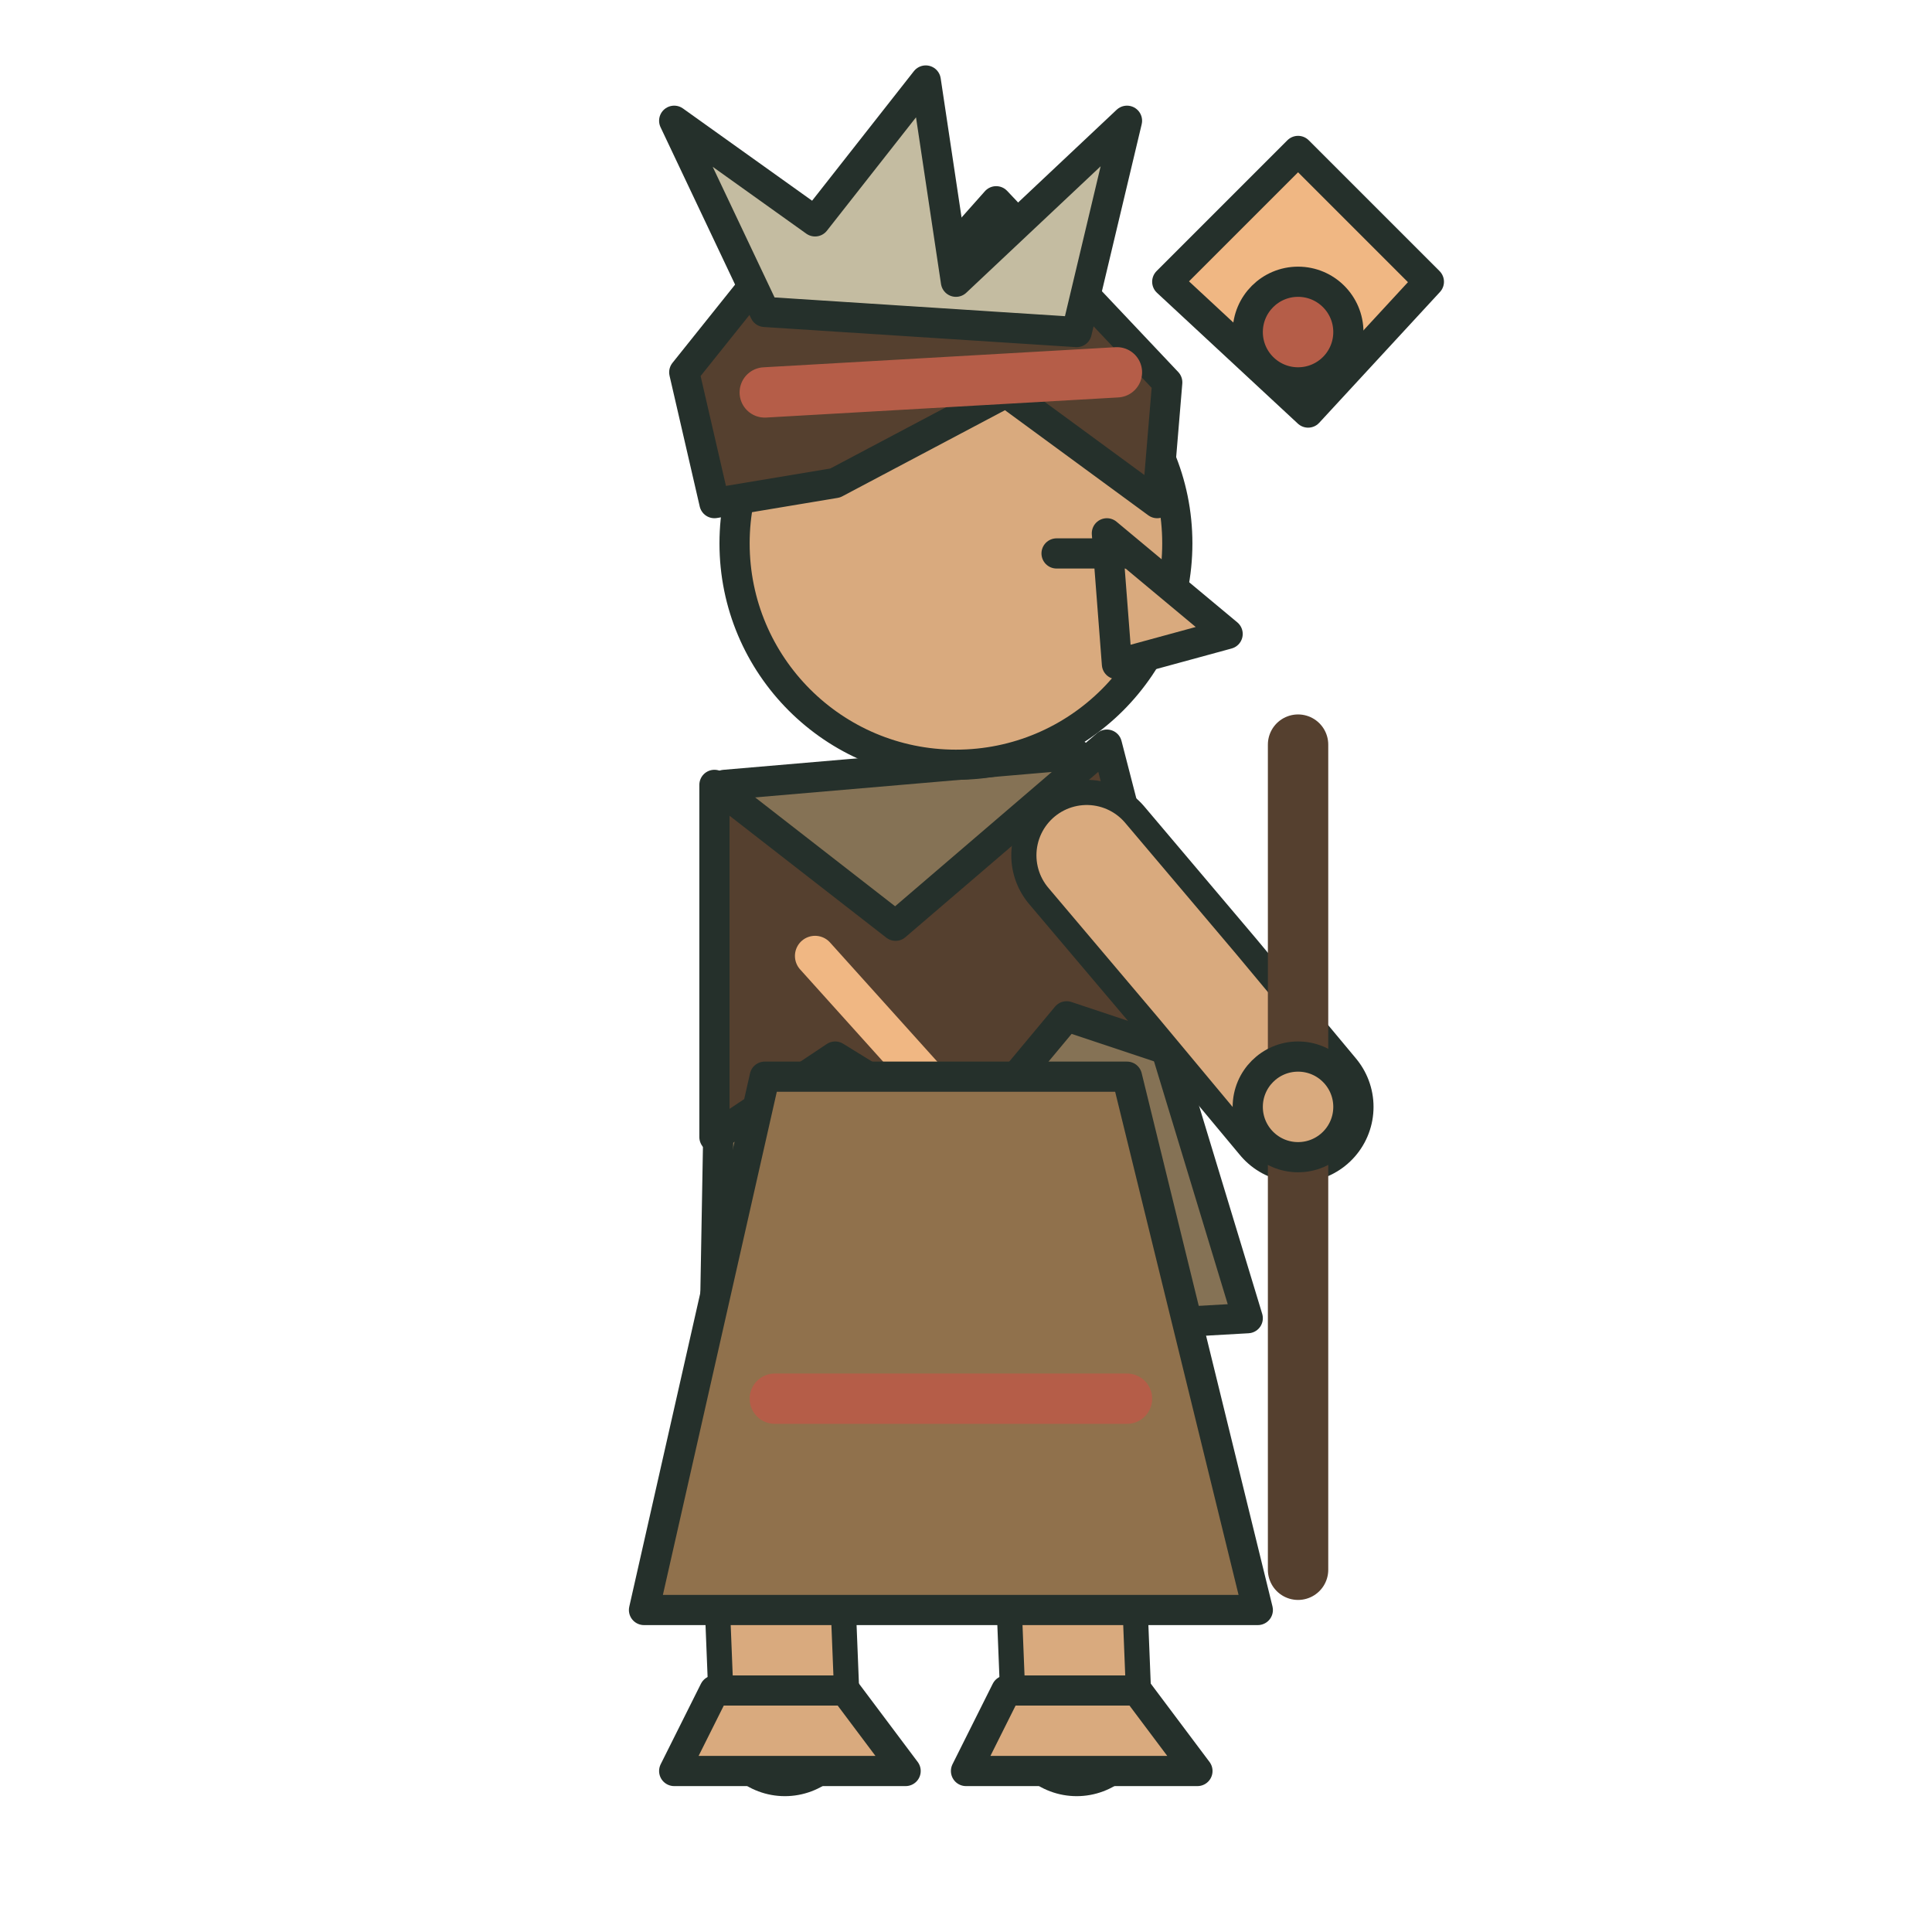
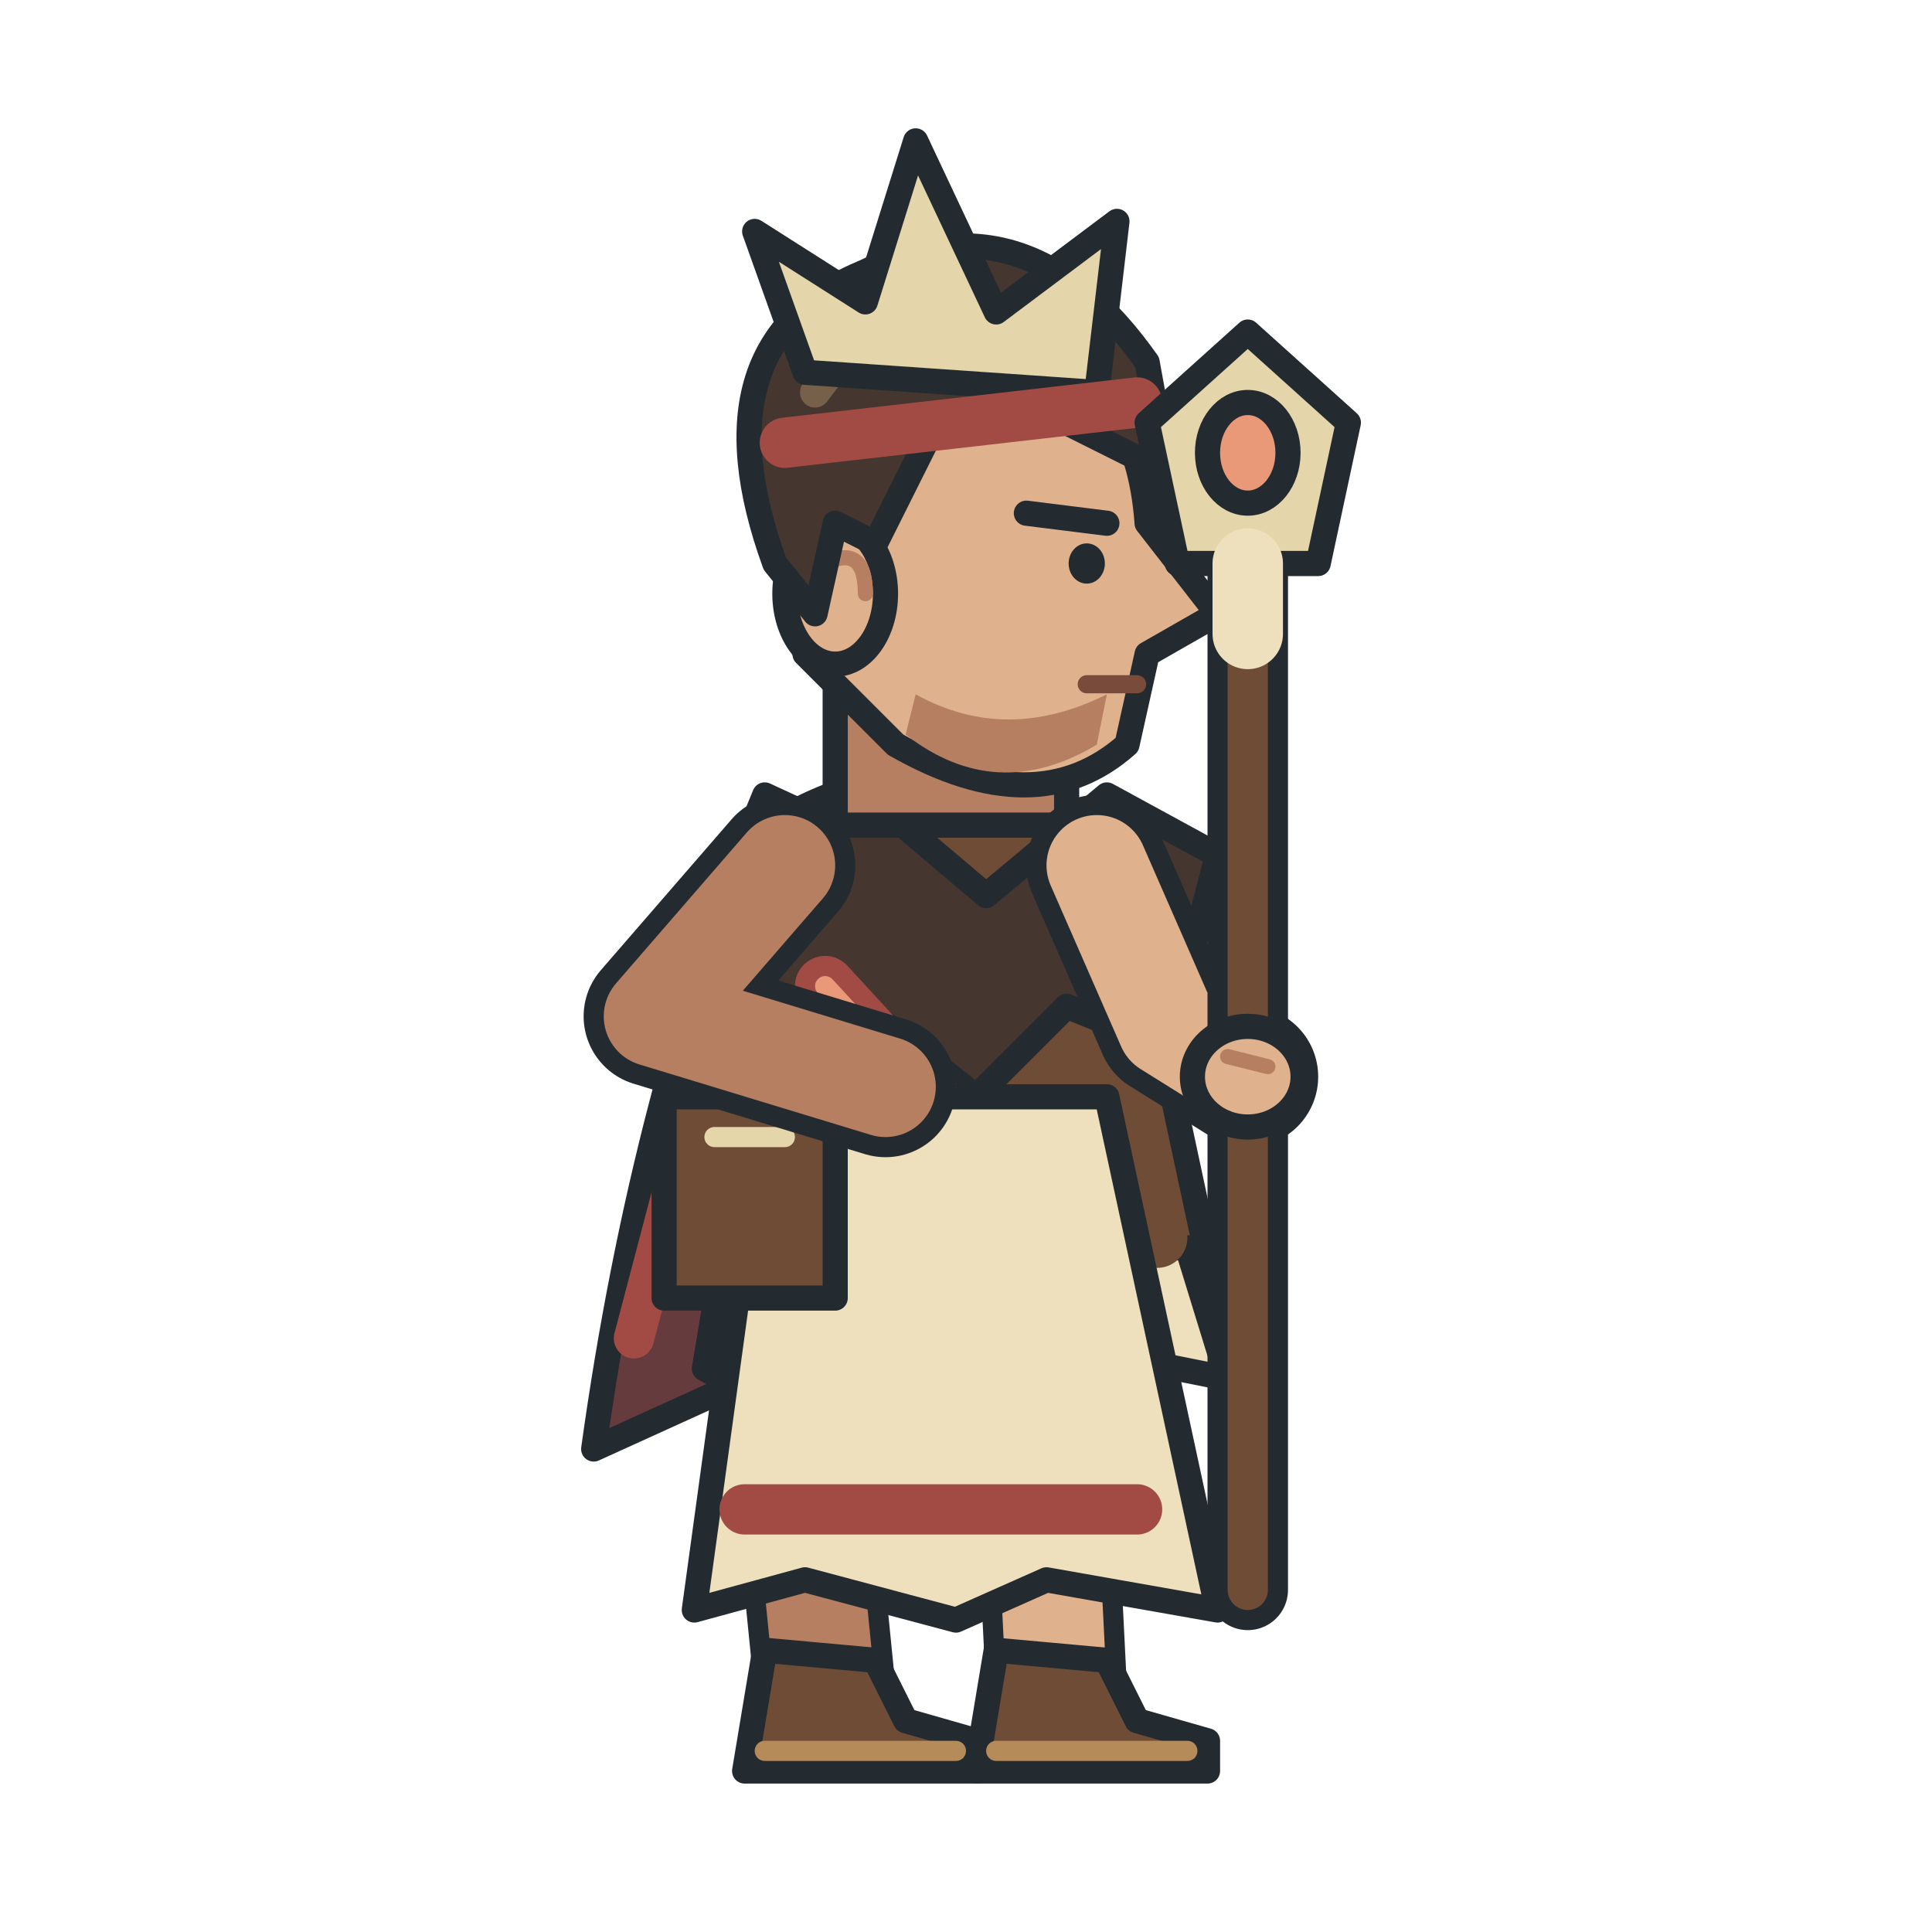
<svg xmlns="http://www.w3.org/2000/svg" width="192" height="192" viewBox="0 0 192 192">
-   <path d="M81 122L77 146 78 171" fill="none" stroke="#25302b" stroke-width="15" stroke-linejoin="round" stroke-linecap="round" />
-   <path d="M81 122L77 146 78 171" fill="none" stroke="#d9aa7e" stroke-width="10" stroke-linejoin="round" stroke-linecap="round" />
-   <path d="M71 168h13l6 8h-23z" fill="#d9aa7e" stroke="#25302b" stroke-width="3" stroke-linejoin="round" stroke-linecap="round" />
-   <path d="M103 122L106 146 107 171" fill="none" stroke="#25302b" stroke-width="15" stroke-linejoin="round" stroke-linecap="round" />
-   <path d="M103 122L106 146 107 171" fill="none" stroke="#d9aa7e" stroke-width="10" stroke-linejoin="round" stroke-linecap="round" />
-   <path d="M100 168h13l6 8h-23z" fill="#d9aa7e" stroke="#25302b" stroke-width="3" stroke-linejoin="round" stroke-linecap="round" />
+   <path d="M85 123L80 148 82 168" fill="none" stroke="#242b30" stroke-width="14" stroke-linejoin="round" stroke-linecap="round" />
+   <path d="M85 123L80 148 82 168" fill="none" stroke="#b67f61" stroke-width="10" stroke-linejoin="round" stroke-linecap="round" />
+   <path d="M76 164l11 1 3 6 7 2v3H74z" fill="#6e4c36" stroke="#242b30" stroke-width="2.5" stroke-linejoin="round" stroke-linecap="round" />
+   <path d="M76 174h19" fill="none" stroke="#b58b59" stroke-width="2" stroke-linejoin="round" stroke-linecap="round" />
+   <path d="M102 123L104 148 105 168" fill="none" stroke="#242b30" stroke-width="14" stroke-linejoin="round" stroke-linecap="round" />
+   <path d="M102 123L104 148 105 168" fill="none" stroke="#dfb18c" stroke-width="10" stroke-linejoin="round" stroke-linecap="round" />
+   <path d="M99 164l11 1 3 6 7 2v3H97z" fill="#6e4c36" stroke="#242b30" stroke-width="2.5" stroke-linejoin="round" stroke-linecap="round" />
+   <path d="M99 174h19" fill="none" stroke="#b58b59" stroke-width="2" stroke-linejoin="round" stroke-linecap="round" />
  <g transform="translate(0 0)">
-     <path d="M72 78l35-3 17 56-53 3z" fill="#857255" stroke="#25302b" stroke-width="3" stroke-linejoin="round" stroke-linecap="round" />
-     <path d="M71 78l18 14 21-18 8 31-12-4-10 12-13-8-12 8z" fill="#55402f" stroke="#25302b" stroke-width="3" stroke-linejoin="round" stroke-linecap="round" />
-     <path d="M81 95l27 30" fill="none" stroke="#f0b783" stroke-width="4" stroke-linejoin="round" stroke-linecap="round" />
-     <path d="M76 107h36l13 53H64z" fill="#90714c" stroke="#25302b" stroke-width="3" stroke-linejoin="round" stroke-linecap="round" />
-     <path d="M77 139h35" fill="none" stroke="#b55d48" stroke-width="5" stroke-linejoin="round" stroke-linecap="round" />
+     <path d="M76 79q-12 29-17 65l22-10 8-49z" fill="#653b3e" stroke="#242b30" stroke-width="2.5" stroke-linejoin="round" stroke-linecap="round" />
+     <path d="M73 95l-10 38" fill="none" stroke="#a24b45" stroke-width="4" stroke-linejoin="round" stroke-linecap="round" />
+     <path d="M75 83q18-12 36 0l9 42q-25 13-43 0z" fill="#6e4c36" stroke="#242b30" stroke-width="2.5" stroke-linejoin="round" stroke-linecap="round" />
+     <path d="M75 84l10-6 13 11 12-10 11 6-5 19-10-4-9 9-10-8-10 6z" fill="#45362f" stroke="#242b30" stroke-width="2.5" stroke-linejoin="round" stroke-linecap="round" />
+     <path d="M82 98l23 25" fill="none" stroke="#a24b45" stroke-width="6" stroke-linejoin="round" stroke-linecap="round" />
+     <path d="M82 98l23 25" fill="none" stroke="#e99978" stroke-width="2" stroke-linejoin="round" stroke-linecap="round" />
+     <path d="M72 124h46l4 13-10-2-6 7-12-5-12 6-12-7z" fill="#eee0bc" stroke="#242b30" stroke-width="2.5" stroke-linejoin="round" stroke-linecap="round" />
+     <path d="M75 123h40" fill="none" stroke="#6e4c36" stroke-width="6" stroke-linejoin="round" stroke-linecap="round" />
+     <path d="M91 120h9v8h-9z" fill="#c5974c" stroke="#242b30" stroke-width="2.5" stroke-linejoin="round" stroke-linecap="round" />
+     <path d="M76 109h34l11 51-17-3-9 4-15-4-11 3z" fill="#eee0bc" stroke="#242b30" stroke-width="2.5" stroke-linejoin="round" stroke-linecap="round" />
+     <path d="M74 150h39" fill="none" stroke="#a24b45" stroke-width="5" stroke-linejoin="round" stroke-linecap="round" />
+     <path d="M66 109h17v20H66z" fill="#6e4c36" stroke="#242b30" stroke-width="2.5" stroke-linejoin="round" stroke-linecap="round" />
+     <path d="M71 113h7" fill="none" stroke="#e4d5ab" stroke-width="2" stroke-linejoin="round" stroke-linecap="round" />
+     <path d="M83 68v14h23V65" fill="#b67f61" stroke="#242b30" stroke-width="2.5" stroke-linejoin="round" stroke-linecap="round" />
+     <path d="M79 43Q86 31 102 35Q113 38 114 52l7 9-7 4-2 9q-9 8-23 0l-9-9z" fill="#dfb18c" stroke="#242b30" stroke-width="2.5" stroke-linejoin="round" stroke-linecap="round" />
+     <path d="M91 69q9 5 19 0l-1 5q-10 6-19-1z" fill="#b67f61" stroke="none" stroke-width="2.5" stroke-linejoin="round" stroke-linecap="round" />
+     <ellipse cx="83" cy="59" rx="5" ry="7" fill="#dfb18c" stroke="#242b30" stroke-width="2.5" />
+     <path d="M82 56q4-2 4 3" fill="none" stroke="#b67f61" stroke-width="1.5" stroke-linejoin="round" stroke-linecap="round" />
+     <path d="M102 51l8 1" fill="none" stroke="#242b30" stroke-width="2.5" stroke-linejoin="round" stroke-linecap="round" />
+     <ellipse cx="108" cy="56" rx="1.8" ry="2" fill="#242b30" stroke="none" stroke-width="2.5" />
+     <path d="M108 68h5" fill="none" stroke="#784b3b" stroke-width="1.8" stroke-linejoin="round" stroke-linecap="round" />
+     <path d="M77 56q-8-22 9-29 16-8 28 9l2 11-14-7-9 2-6 12-4-2-2 9z" fill="#45362f" stroke="#242b30" stroke-width="2.5" stroke-linejoin="round" stroke-linecap="round" />
+     <path d="M81 39q8-11 18-8" fill="none" stroke="#76604a" stroke-width="3" stroke-linejoin="round" stroke-linecap="round" />
+     <path d="M80 37l-5-14 11 7 5-16 8 17 12-9-2 17z" fill="#e4d5ab" stroke="#242b30" stroke-width="2.5" stroke-linejoin="round" stroke-linecap="round" />
+     <path d="M78 44l35-4" fill="none" stroke="#a24b45" stroke-width="5" stroke-linejoin="round" stroke-linecap="round" />
  </g>
-   <g transform="translate(0 0)">
-     <circle cx="95" cy="54" r="22" fill="#d9aa7e" stroke="#25302b" stroke-width="3" />
-     <path d="M110 53l12 10-11 3z" fill="#d9aa7e" stroke="#25302b" stroke-width="3" stroke-linejoin="round" stroke-linecap="round" />
-     <path d="M105 55h7" fill="none" stroke="#25302b" stroke-width="3" stroke-linejoin="round" stroke-linecap="round" />
-     <path d="M71 50l-3-13 12-15 11 7 8-9 17 18-1 12-15-11-17 9z" fill="#55402f" stroke="#25302b" stroke-width="3" stroke-linejoin="round" stroke-linecap="round" />
-     <path d="M76 31l-9-19 14 10 11-14 3 20 17-16-5 21z" fill="#c4bca1" stroke="#25302b" stroke-width="3" stroke-linejoin="round" stroke-linecap="round" />
-     <path d="M76 39l35-2" fill="none" stroke="#b55d48" stroke-width="5" stroke-linejoin="round" stroke-linecap="round" />
+   <path d="M78 86L65 101 88 108" fill="none" stroke="#242b30" stroke-width="14" stroke-linejoin="round" stroke-linecap="round" />
+   <path d="M78 86L65 101 88 108" fill="none" stroke="#b67f61" stroke-width="10" stroke-linejoin="round" stroke-linecap="round" />
+   <path d="M109 86L116 102 124 107" fill="none" stroke="#242b30" stroke-width="14" stroke-linejoin="round" stroke-linecap="round" />
+   <path d="M109 86L116 102 124 107" fill="none" stroke="#dfb18c" stroke-width="10" stroke-linejoin="round" stroke-linecap="round" />
+   <g transform="translate(124 107)">
+     <g transform="rotate(0)">
+       <g opacity="0">
+         <ellipse cx="0" cy="-62" rx="12" ry="12" fill="#a1e5ba" stroke="none" stroke-width="2.5" />
+         <ellipse cx="0" cy="-62" rx="8" ry="8" fill="none" stroke="#e5ffe4" stroke-width="2" />
+       </g>
+       <path d="M0 51V-53" fill="none" stroke="#242b30" stroke-width="8" stroke-linejoin="round" stroke-linecap="round" />
+       <path d="M0 51V-53" fill="none" stroke="#6e4c36" stroke-width="4" stroke-linejoin="round" stroke-linecap="round" />
+       <path d="M-10-65l10-9 10 9-3 14H-7z" fill="#e4d5ab" stroke="#242b30" stroke-width="2.5" stroke-linejoin="round" stroke-linecap="round" />
+       <ellipse cx="0" cy="-62" rx="4" ry="5" fill="#e99978" stroke="#242b30" stroke-width="2.5" />
+       <path d="M0-51v7" fill="none" stroke="#eee0bc" stroke-width="7" stroke-linejoin="round" stroke-linecap="round" />
+     </g>
  </g>
-   <path d="M108 85L119 98 129 110" fill="none" stroke="#25302b" stroke-width="15" stroke-linejoin="round" stroke-linecap="round" />
-   <path d="M108 85L119 98 129 110" fill="none" stroke="#d9aa7e" stroke-width="10" stroke-linejoin="round" stroke-linecap="round" />
-   <g transform="translate(129 110) rotate(0)">
-     <path d="M0 46v-82" fill="none" stroke="#55402f" stroke-width="6" stroke-linejoin="round" stroke-linecap="round" />
-     <path d="M-13-82l13-13 13 13-12 13z" fill="#f0b783" stroke="#25302b" stroke-width="3" stroke-linejoin="round" stroke-linecap="round" />
-     <circle cx="0" cy="-77" r="5" fill="#b55d48" stroke="#25302b" stroke-width="3" />
-   </g>
-   <circle cx="129" cy="110" r="5" fill="#d9aa7e" stroke="#25302b" stroke-width="3" />
+   <ellipse cx="124" cy="107" rx="5.5" ry="5" fill="#dfb18c" stroke="#242b30" stroke-width="2.5" />
+   <path d="M122 105l4 1" fill="none" stroke="#b67f61" stroke-width="1.5" stroke-linejoin="round" stroke-linecap="round" />
</svg>
